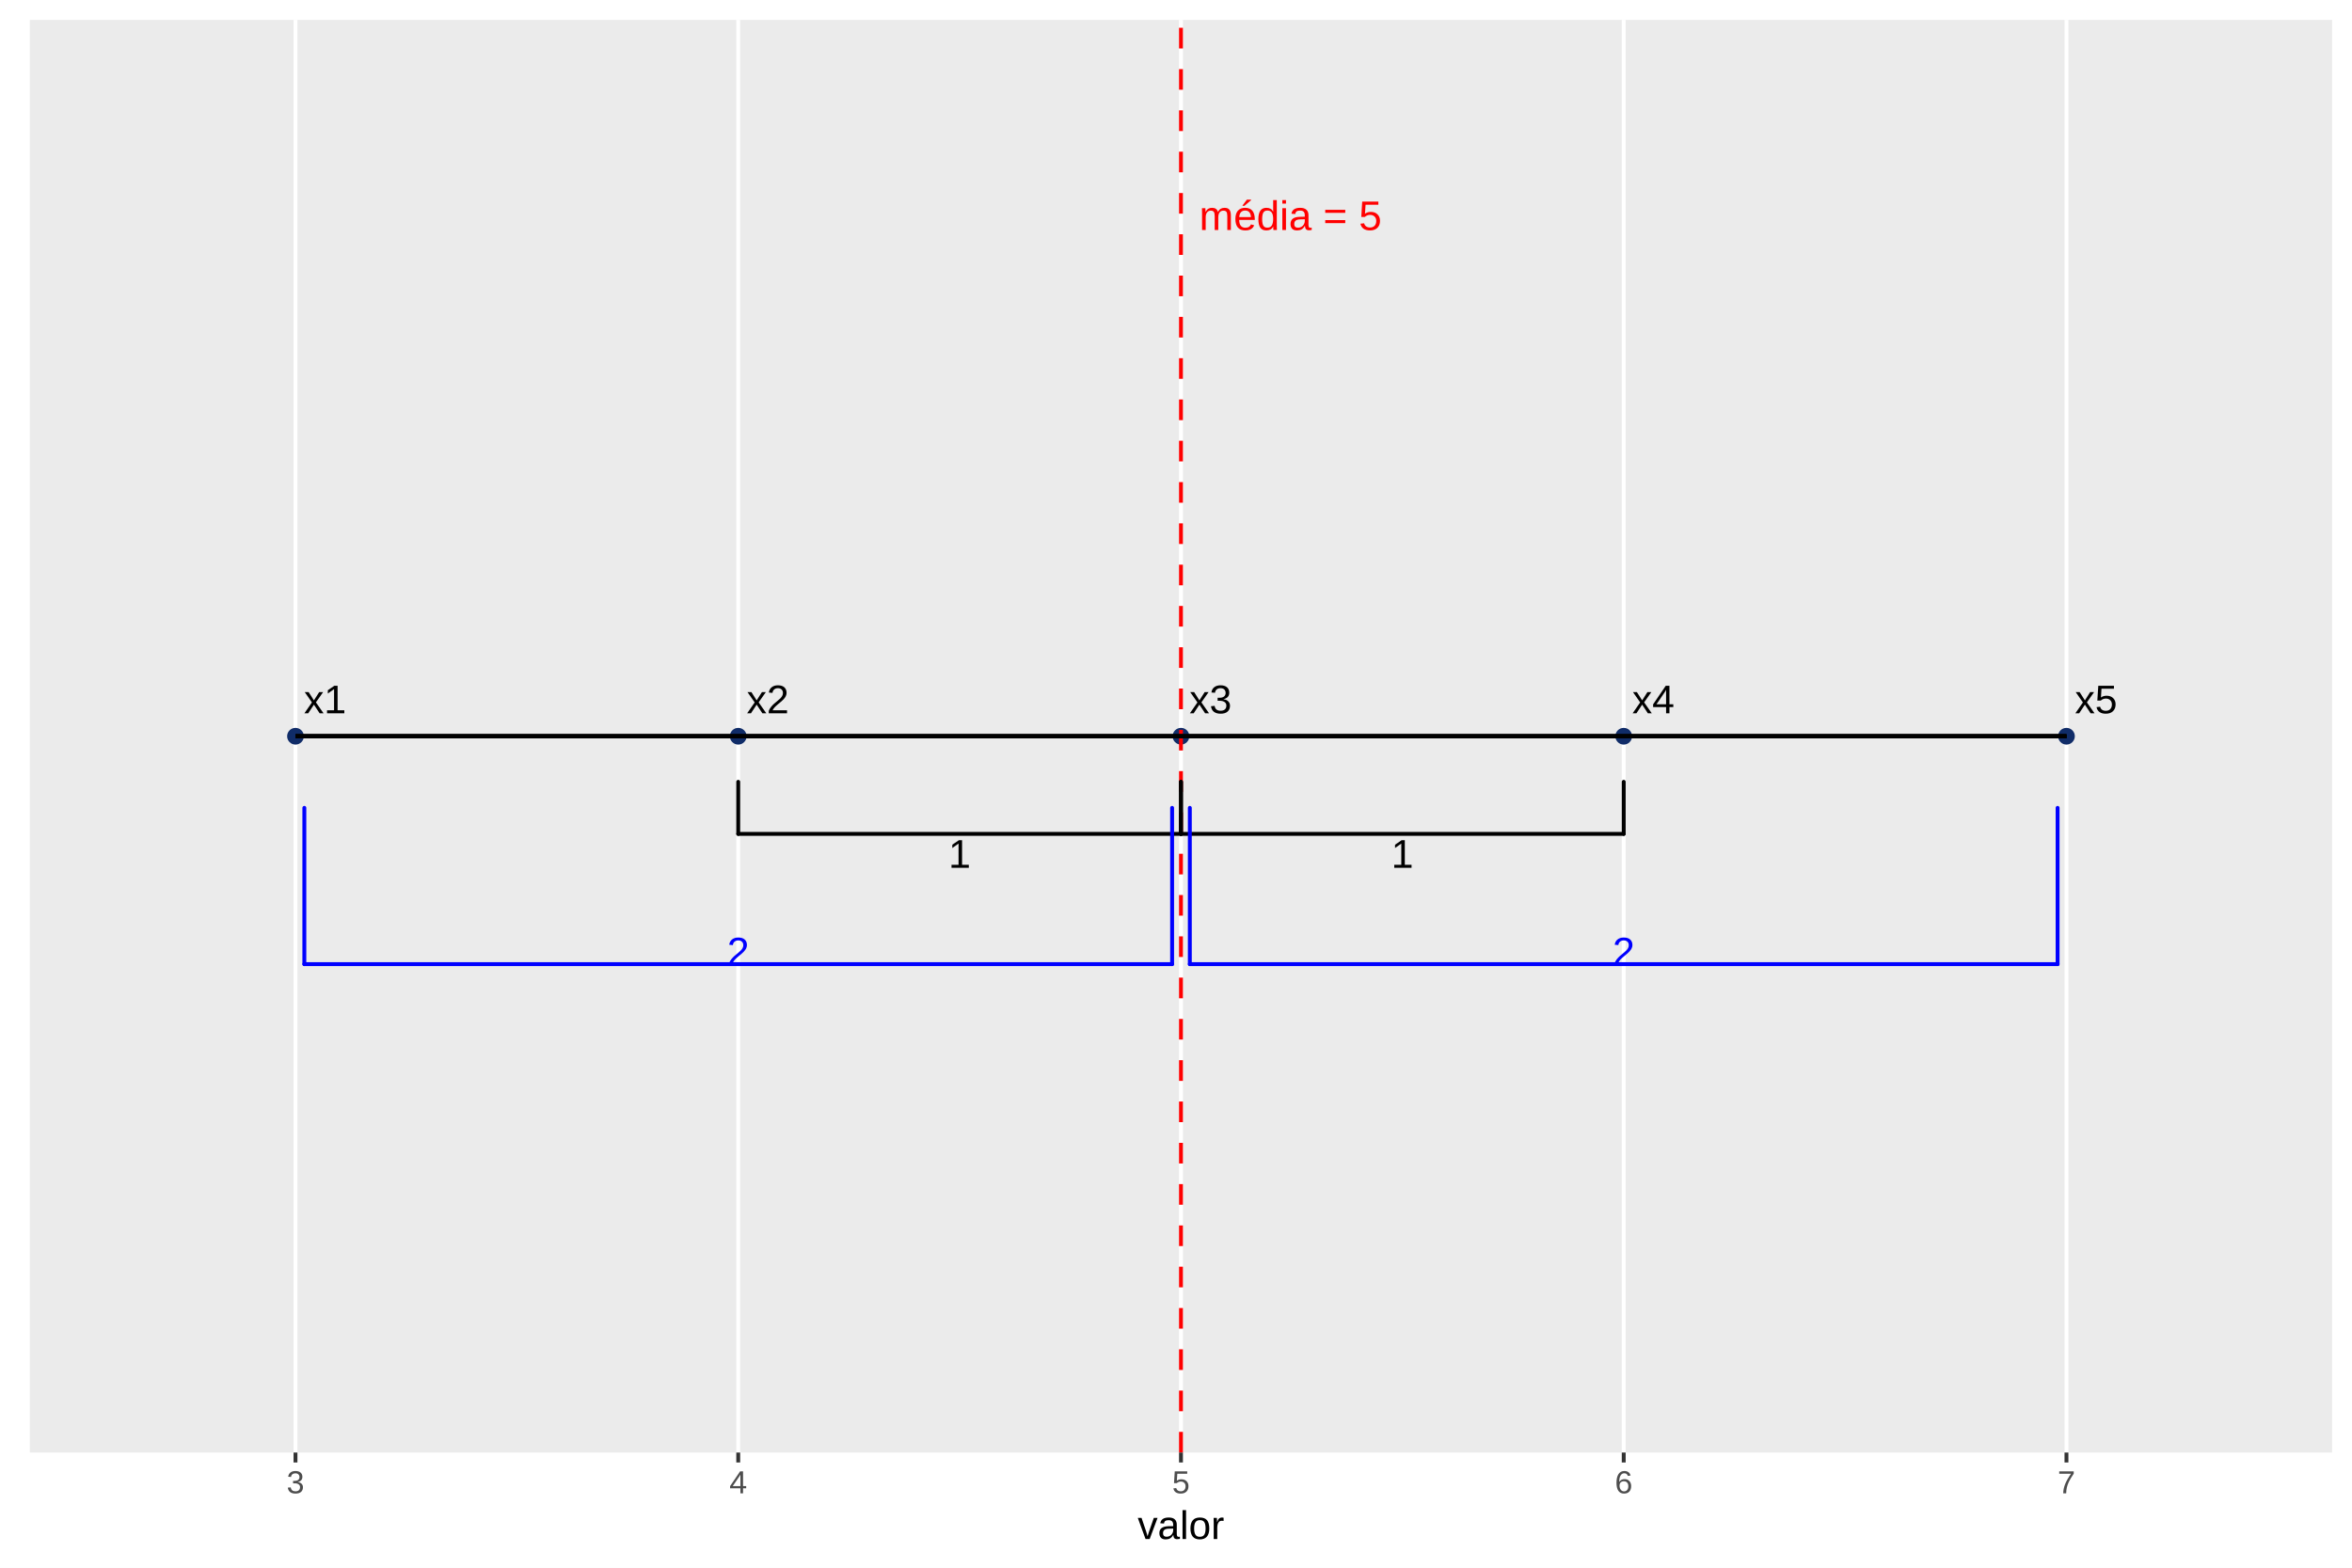
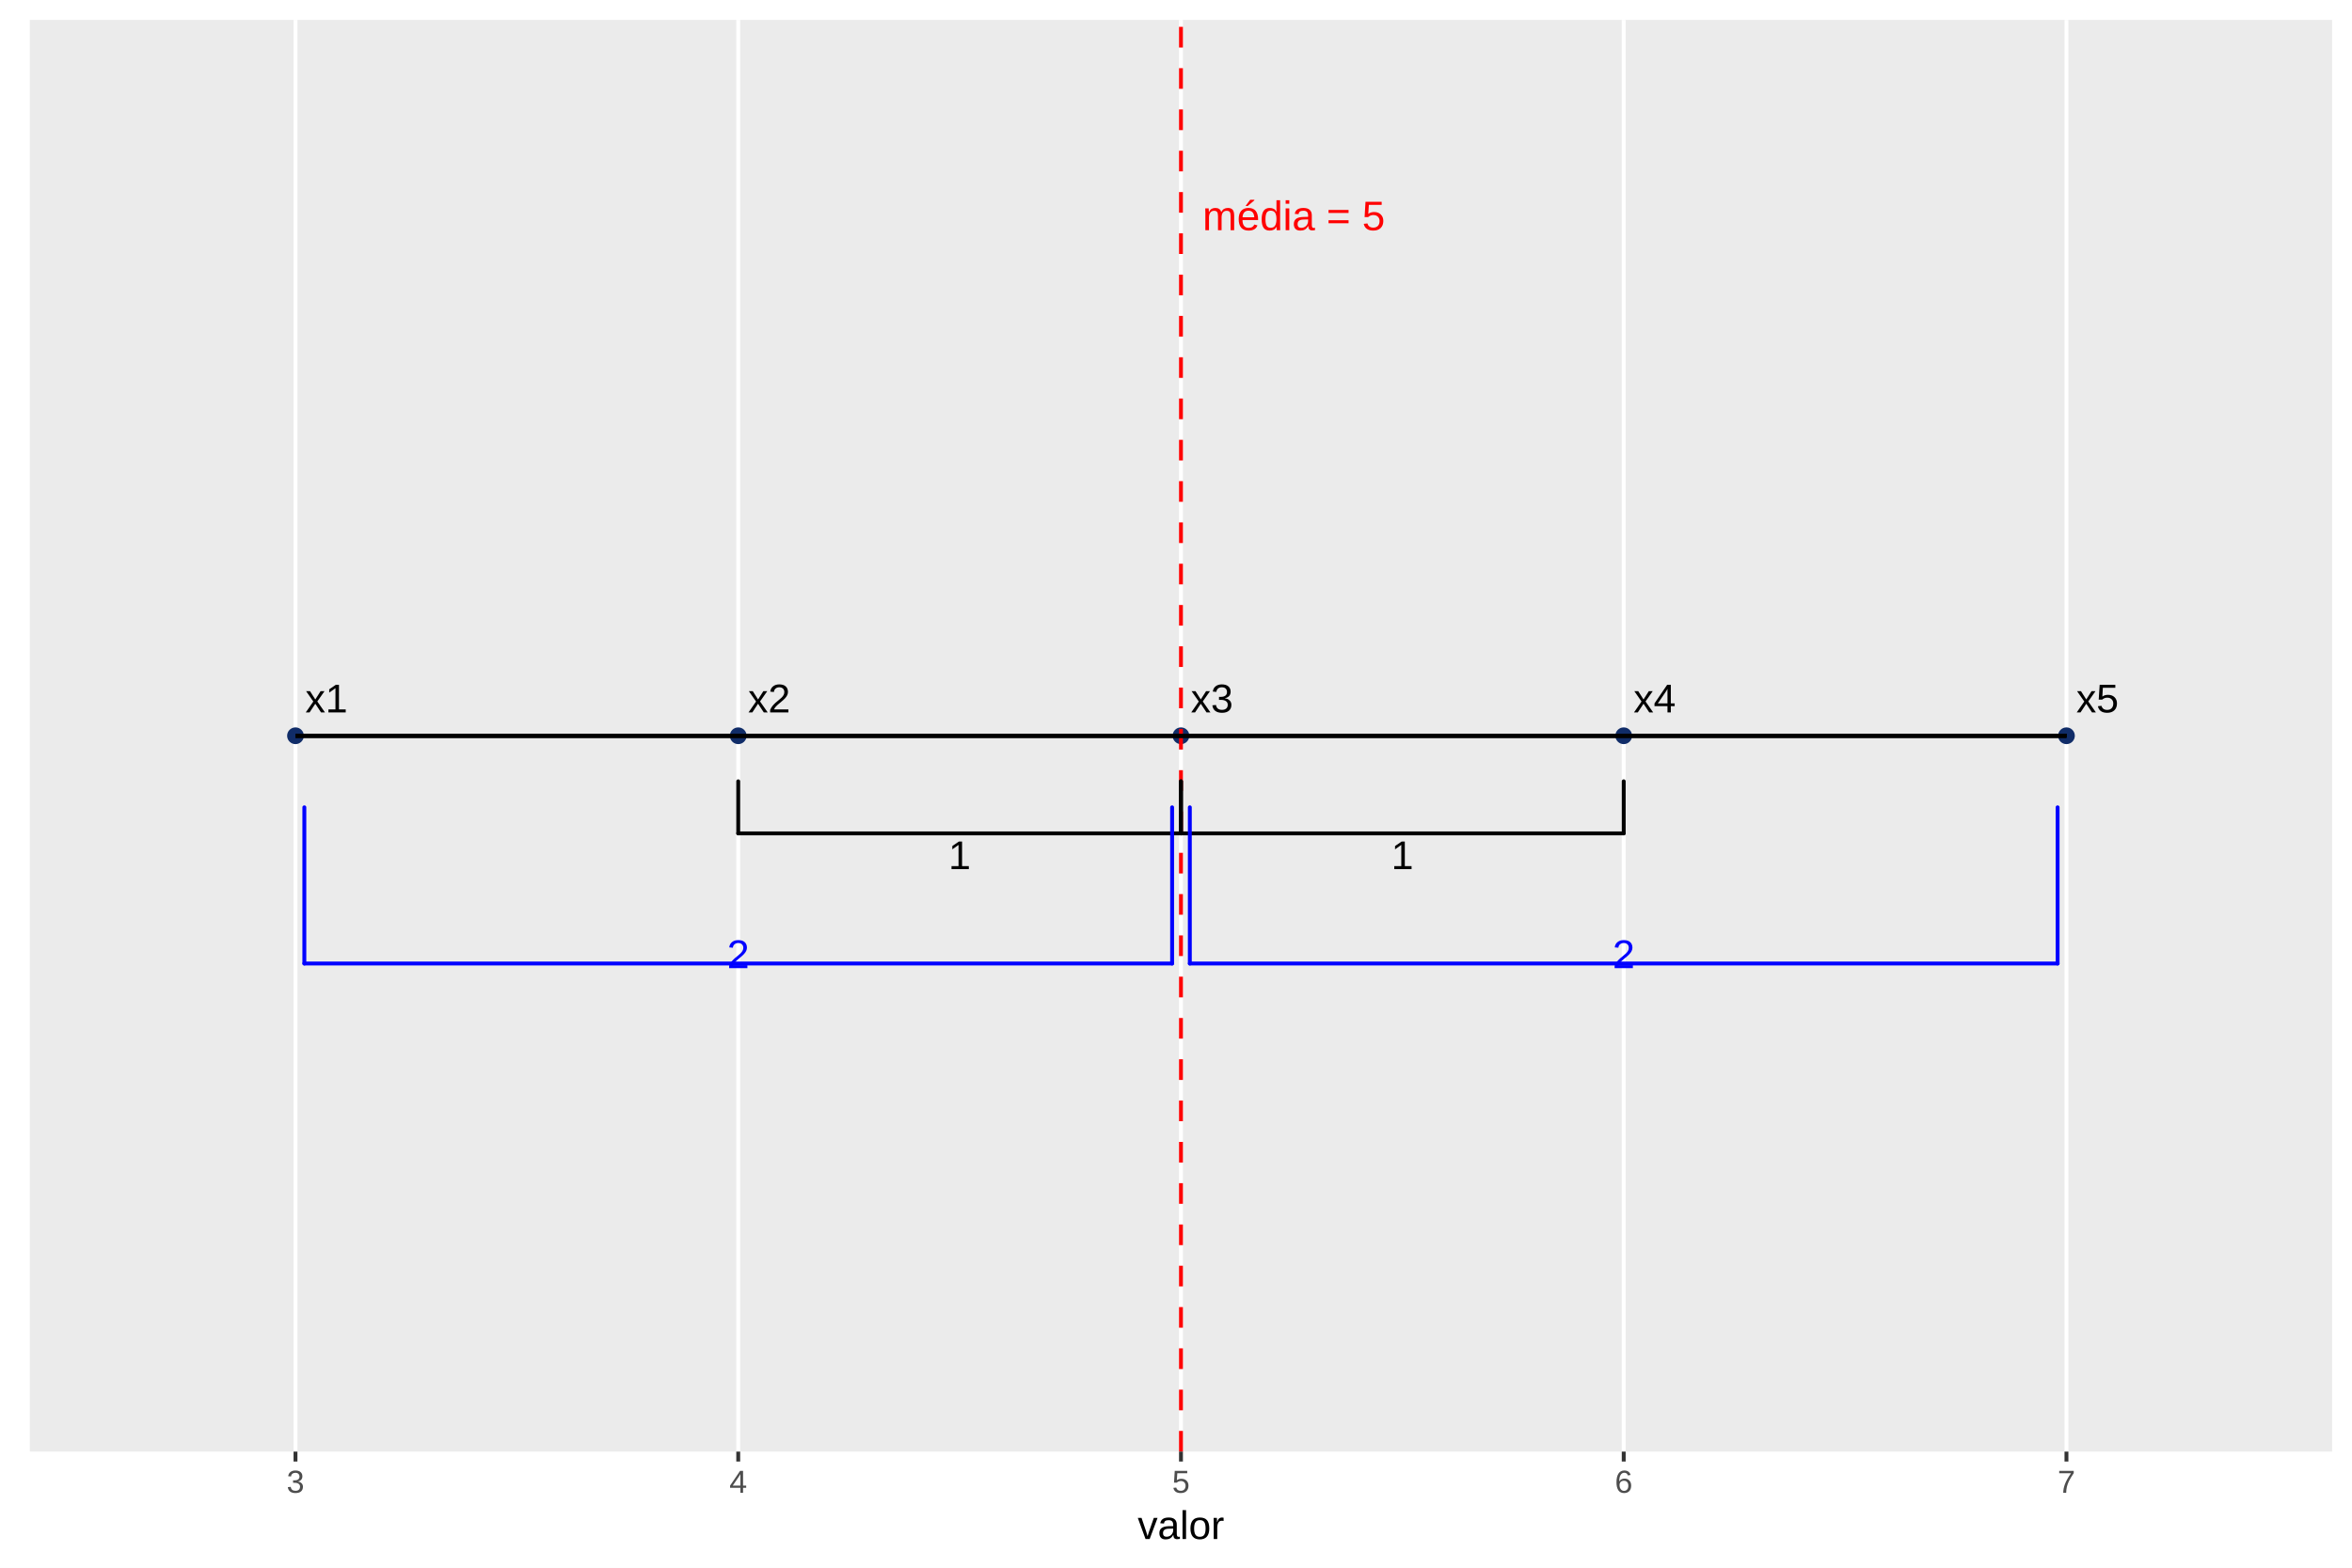
<svg xmlns="http://www.w3.org/2000/svg" class="svglite" width="648.00pt" height="432.00pt" viewBox="0 0 648.00 432.00">
  <defs>
    <style type="text/css">
    .svglite line, .svglite polyline, .svglite polygon, .svglite path, .svglite rect, .svglite circle {
      fill: none;
      stroke: #000000;
      stroke-linecap: round;
      stroke-linejoin: round;
      stroke-miterlimit: 10.00;
    }
    .svglite text {
      white-space: pre;
    }
  </style>
  </defs>
  <rect width="100%" height="100%" style="stroke: none; fill: #FFFFFF;" />
  <defs>
    <clipPath id="cpMC4wMHw2NDguMDB8MC4wMHw0MzIuMDA=">
      <rect x="0.00" y="0.00" width="648.00" height="432.00" />
    </clipPath>
  </defs>
  <g clip-path="url(#cpMC4wMHw2NDguMDB8MC4wMHw0MzIuMDA=)">
    <rect x="0.00" y="0.00" width="648.00" height="432.00" style="stroke-width: 1.07; stroke: #FFFFFF; fill: #FFFFFF;" />
  </g>
  <defs>
-     <clipPath id="cpOC4yMnw2NDIuNTJ8NS40OHw0MDAuMjc=">
-       <rect x="8.22" y="5.48" width="634.30" height="394.79" />
+     <clipPath id="cpOC4yMnw2NDIuNTJ8NS40OHw0MDAuMDE=">
+       <rect x="8.22" y="5.48" width="634.30" height="394.53" />
    </clipPath>
  </defs>
-   <g clip-path="url(#cpOC4yMnw2NDIuNTJ8NS40OHw0MDAuMjc=)">
-     <rect x="8.22" y="5.48" width="634.30" height="394.79" style="stroke-width: 1.07; stroke: none; fill: #EBEBEB;" />
-     <polyline points="81.41,400.27 81.41,5.48 " style="stroke-width: 1.07; stroke: #FFFFFF; stroke-linecap: butt;" />
-     <polyline points="203.39,400.27 203.39,5.48 " style="stroke-width: 1.07; stroke: #FFFFFF; stroke-linecap: butt;" />
-     <polyline points="325.37,400.27 325.37,5.48 " style="stroke-width: 1.07; stroke: #FFFFFF; stroke-linecap: butt;" />
-     <polyline points="447.35,400.27 447.35,5.48 " style="stroke-width: 1.07; stroke: #FFFFFF; stroke-linecap: butt;" />
-     <polyline points="569.33,400.27 569.33,5.48 " style="stroke-width: 1.07; stroke: #FFFFFF; stroke-linecap: butt;" />
-     <circle cx="81.41" cy="202.88" r="1.95" style="stroke-width: 0.71; stroke: #102C68; fill: #102C68;" />
-     <circle cx="203.39" cy="202.88" r="1.95" style="stroke-width: 0.71; stroke: #102C68; fill: #102C68;" />
-     <circle cx="325.37" cy="202.88" r="1.95" style="stroke-width: 0.71; stroke: #102C68; fill: #102C68;" />
-     <circle cx="447.35" cy="202.88" r="1.95" style="stroke-width: 0.71; stroke: #102C68; fill: #102C68;" />
-     <circle cx="569.33" cy="202.88" r="1.95" style="stroke-width: 0.71; stroke: #102C68; fill: #102C68;" />
-     <line x1="325.37" y1="400.27" x2="325.37" y2="5.48" style="stroke-width: 1.07; stroke: #FF0000; stroke-dasharray: 5.69,5.69; stroke-linecap: butt;" />
-     <text x="83.74" y="196.56" style="font-size: 11.04px; font-family: &quot;Arial&quot;;" textLength="11.65px" lengthAdjust="spacingAndGlyphs">x1</text>
-     <text x="205.72" y="196.56" style="font-size: 11.04px; font-family: &quot;Arial&quot;;" textLength="11.65px" lengthAdjust="spacingAndGlyphs">x2</text>
-     <text x="327.70" y="196.56" style="font-size: 11.04px; font-family: &quot;Arial&quot;;" textLength="11.65px" lengthAdjust="spacingAndGlyphs">x3</text>
-     <text x="449.68" y="196.56" style="font-size: 11.04px; font-family: &quot;Arial&quot;;" textLength="11.65px" lengthAdjust="spacingAndGlyphs">x4</text>
-     <text x="571.66" y="196.56" style="font-size: 11.04px; font-family: &quot;Arial&quot;;" textLength="11.65px" lengthAdjust="spacingAndGlyphs">x5</text>
-     <line x1="81.41" y1="202.88" x2="569.33" y2="202.88" style="stroke-width: 1.07; stroke-linecap: butt;" />
-     <line x1="81.41" y1="202.88" x2="569.33" y2="202.88" style="stroke-width: 1.07; stroke-linecap: butt;" />
-     <line x1="81.41" y1="202.88" x2="569.33" y2="202.88" style="stroke-width: 1.07; stroke-linecap: butt;" />
-     <line x1="81.41" y1="202.88" x2="569.33" y2="202.88" style="stroke-width: 1.07; stroke-linecap: butt;" />
-     <line x1="81.41" y1="202.88" x2="569.33" y2="202.88" style="stroke-width: 1.07; stroke-linecap: butt;" />
-     <text x="330.40" y="63.39" style="font-size: 11.38px;fill: #FF0000; font-family: &quot;Arial&quot;;" textLength="50.28px" lengthAdjust="spacingAndGlyphs">média = 5</text>
-     <text x="386.36" y="239.13" text-anchor="middle" style="font-size: 11.04px; font-family: &quot;Arial&quot;;" textLength="6.13px" lengthAdjust="spacingAndGlyphs">1</text>
-     <line x1="325.37" y1="215.44" x2="325.37" y2="229.79" style="stroke-width: 1.07;" />
-     <line x1="325.37" y1="229.79" x2="447.35" y2="229.79" style="stroke-width: 1.07;" />
-     <line x1="447.35" y1="229.79" x2="447.35" y2="215.44" style="stroke-width: 1.07;" />
-     <text x="264.38" y="239.13" text-anchor="middle" style="font-size: 11.04px; font-family: &quot;Arial&quot;;" textLength="6.13px" lengthAdjust="spacingAndGlyphs">1</text>
-     <line x1="203.39" y1="215.44" x2="203.39" y2="229.79" style="stroke-width: 1.07;" />
-     <line x1="203.39" y1="229.79" x2="325.37" y2="229.79" style="stroke-width: 1.07;" />
-     <line x1="325.37" y1="229.79" x2="325.37" y2="215.44" style="stroke-width: 1.07;" />
-     <text x="447.35" y="266.06" text-anchor="middle" style="font-size: 11.04px;fill: #0000FF; font-family: &quot;Arial&quot;;" textLength="6.13px" lengthAdjust="spacingAndGlyphs">2</text>
-     <line x1="327.81" y1="222.62" x2="327.81" y2="265.68" style="stroke-width: 1.07; stroke: #0000FF;" />
-     <line x1="327.81" y1="265.68" x2="566.89" y2="265.68" style="stroke-width: 1.07; stroke: #0000FF;" />
-     <line x1="566.89" y1="265.68" x2="566.89" y2="222.62" style="stroke-width: 1.07; stroke: #0000FF;" />
-     <text x="203.39" y="266.06" text-anchor="middle" style="font-size: 11.04px;fill: #0000FF; font-family: &quot;Arial&quot;;" textLength="6.13px" lengthAdjust="spacingAndGlyphs">2</text>
-     <line x1="83.85" y1="222.62" x2="83.85" y2="265.68" style="stroke-width: 1.07; stroke: #0000FF;" />
-     <line x1="83.85" y1="265.68" x2="322.93" y2="265.68" style="stroke-width: 1.07; stroke: #0000FF;" />
-     <line x1="322.93" y1="265.68" x2="322.93" y2="222.62" style="stroke-width: 1.07; stroke: #0000FF;" />
+   <g clip-path="url(#cpOC4yMnw2NDIuNTJ8NS40OHw0MDAuMDE=)">
+     <rect x="8.22" y="5.48" width="634.30" height="394.53" style="stroke-width: 1.07; stroke: none; fill: #EBEBEB;" />
+     <polyline points="81.41,400.01 81.41,5.48 " style="stroke-width: 1.07; stroke: #FFFFFF; stroke-linecap: butt;" />
+     <polyline points="203.39,400.01 203.39,5.48 " style="stroke-width: 1.07; stroke: #FFFFFF; stroke-linecap: butt;" />
+     <polyline points="325.37,400.01 325.37,5.48 " style="stroke-width: 1.07; stroke: #FFFFFF; stroke-linecap: butt;" />
+     <polyline points="447.35,400.01 447.35,5.48 " style="stroke-width: 1.07; stroke: #FFFFFF; stroke-linecap: butt;" />
+     <polyline points="569.33,400.01 569.33,5.48 " style="stroke-width: 1.07; stroke: #FFFFFF; stroke-linecap: butt;" />
+     <circle cx="81.41" cy="202.75" r="1.95" style="stroke-width: 0.71; stroke: #102C68; fill: #102C68;" />
+     <circle cx="203.39" cy="202.75" r="1.95" style="stroke-width: 0.71; stroke: #102C68; fill: #102C68;" />
+     <circle cx="325.37" cy="202.75" r="1.95" style="stroke-width: 0.71; stroke: #102C68; fill: #102C68;" />
+     <circle cx="447.35" cy="202.75" r="1.95" style="stroke-width: 0.71; stroke: #102C68; fill: #102C68;" />
+     <circle cx="569.33" cy="202.75" r="1.95" style="stroke-width: 0.71; stroke: #102C68; fill: #102C68;" />
+     <line x1="325.37" y1="400.01" x2="325.37" y2="5.48" style="stroke-width: 1.07; stroke: #FF0000; stroke-dasharray: 5.69,5.69; stroke-linecap: butt;" />
+     <text x="84.12" y="196.31" style="font-size: 11.04px; font-family: &quot;Liberation Sans&quot;;" textLength="13.55px" lengthAdjust="spacingAndGlyphs">x1</text>
+     <text x="206.10" y="196.31" style="font-size: 11.04px; font-family: &quot;Liberation Sans&quot;;" textLength="13.55px" lengthAdjust="spacingAndGlyphs">x2</text>
+     <text x="328.08" y="196.31" style="font-size: 11.04px; font-family: &quot;Liberation Sans&quot;;" textLength="13.55px" lengthAdjust="spacingAndGlyphs">x3</text>
+     <text x="450.06" y="196.31" style="font-size: 11.04px; font-family: &quot;Liberation Sans&quot;;" textLength="13.55px" lengthAdjust="spacingAndGlyphs">x4</text>
+     <text x="572.04" y="196.31" style="font-size: 11.04px; font-family: &quot;Liberation Sans&quot;;" textLength="13.55px" lengthAdjust="spacingAndGlyphs">x5</text>
+     <line x1="81.41" y1="202.75" x2="569.33" y2="202.75" style="stroke-width: 1.07; stroke-linecap: butt;" />
+     <line x1="81.41" y1="202.75" x2="569.33" y2="202.75" style="stroke-width: 1.07; stroke-linecap: butt;" />
+     <line x1="81.41" y1="202.75" x2="569.33" y2="202.75" style="stroke-width: 1.07; stroke-linecap: butt;" />
+     <line x1="81.41" y1="202.75" x2="569.33" y2="202.75" style="stroke-width: 1.07; stroke-linecap: butt;" />
+     <line x1="81.41" y1="202.75" x2="569.33" y2="202.75" style="stroke-width: 1.07; stroke-linecap: butt;" />
+     <text x="331.31" y="63.43" style="font-size: 11.38px;fill: #FF0000; font-family: &quot;Liberation Sans&quot;;" textLength="59.43px" lengthAdjust="spacingAndGlyphs">média = 5</text>
+     <text x="386.36" y="239.50" text-anchor="middle" style="font-size: 11.04px; font-family: &quot;Liberation Sans&quot;;" textLength="7.02px" lengthAdjust="spacingAndGlyphs">1</text>
+     <line x1="325.37" y1="215.30" x2="325.37" y2="229.65" style="stroke-width: 1.07;" />
+     <line x1="325.37" y1="229.65" x2="447.35" y2="229.65" style="stroke-width: 1.07;" />
+     <line x1="447.35" y1="229.65" x2="447.35" y2="215.30" style="stroke-width: 1.07;" />
+     <text x="264.38" y="239.50" text-anchor="middle" style="font-size: 11.04px; font-family: &quot;Liberation Sans&quot;;" textLength="7.02px" lengthAdjust="spacingAndGlyphs">1</text>
+     <line x1="203.39" y1="215.30" x2="203.39" y2="229.65" style="stroke-width: 1.07;" />
+     <line x1="203.39" y1="229.65" x2="325.37" y2="229.65" style="stroke-width: 1.07;" />
+     <line x1="325.37" y1="229.65" x2="325.37" y2="215.30" style="stroke-width: 1.07;" />
+     <text x="447.35" y="266.78" text-anchor="middle" style="font-size: 11.04px;fill: #0000FF; font-family: &quot;Liberation Sans&quot;;" textLength="7.02px" lengthAdjust="spacingAndGlyphs">2</text>
+     <line x1="327.81" y1="222.47" x2="327.81" y2="265.51" style="stroke-width: 1.07; stroke: #0000FF;" />
+     <line x1="327.81" y1="265.51" x2="566.89" y2="265.51" style="stroke-width: 1.07; stroke: #0000FF;" />
+     <line x1="566.89" y1="265.51" x2="566.89" y2="222.47" style="stroke-width: 1.07; stroke: #0000FF;" />
+     <text x="203.39" y="266.78" text-anchor="middle" style="font-size: 11.04px;fill: #0000FF; font-family: &quot;Liberation Sans&quot;;" textLength="7.02px" lengthAdjust="spacingAndGlyphs">2</text>
+     <line x1="83.85" y1="222.47" x2="83.85" y2="265.51" style="stroke-width: 1.07; stroke: #0000FF;" />
+     <line x1="83.85" y1="265.51" x2="322.93" y2="265.51" style="stroke-width: 1.07; stroke: #0000FF;" />
+     <line x1="322.93" y1="265.51" x2="322.93" y2="222.47" style="stroke-width: 1.07; stroke: #0000FF;" />
  </g>
  <g clip-path="url(#cpMC4wMHw2NDguMDB8MC4wMHw0MzIuMDA=)">
-     <polyline points="81.41,403.01 81.41,400.27 " style="stroke-width: 1.07; stroke: #333333; stroke-linecap: butt;" />
-     <polyline points="203.39,403.01 203.39,400.27 " style="stroke-width: 1.07; stroke: #333333; stroke-linecap: butt;" />
-     <polyline points="325.37,403.01 325.37,400.27 " style="stroke-width: 1.07; stroke: #333333; stroke-linecap: butt;" />
-     <polyline points="447.35,403.01 447.35,400.27 " style="stroke-width: 1.07; stroke: #333333; stroke-linecap: butt;" />
-     <polyline points="569.33,403.01 569.33,400.27 " style="stroke-width: 1.07; stroke: #333333; stroke-linecap: butt;" />
-     <text x="81.41" y="411.50" text-anchor="middle" style="font-size: 8.80px;fill: #4D4D4D; font-family: &quot;Arial&quot;;" textLength="4.90px" lengthAdjust="spacingAndGlyphs">3</text>
-     <text x="203.39" y="411.50" text-anchor="middle" style="font-size: 8.80px;fill: #4D4D4D; font-family: &quot;Arial&quot;;" textLength="4.90px" lengthAdjust="spacingAndGlyphs">4</text>
-     <text x="325.37" y="411.50" text-anchor="middle" style="font-size: 8.80px;fill: #4D4D4D; font-family: &quot;Arial&quot;;" textLength="4.90px" lengthAdjust="spacingAndGlyphs">5</text>
-     <text x="447.35" y="411.50" text-anchor="middle" style="font-size: 8.80px;fill: #4D4D4D; font-family: &quot;Arial&quot;;" textLength="4.90px" lengthAdjust="spacingAndGlyphs">6</text>
-     <text x="569.33" y="411.50" text-anchor="middle" style="font-size: 8.80px;fill: #4D4D4D; font-family: &quot;Arial&quot;;" textLength="4.90px" lengthAdjust="spacingAndGlyphs">7</text>
-     <text x="325.37" y="424.10" text-anchor="middle" style="font-size: 11.00px; font-family: &quot;Arial&quot;;" textLength="23.85px" lengthAdjust="spacingAndGlyphs">valor</text>
+     <polyline points="81.41,402.75 81.41,400.01 " style="stroke-width: 1.07; stroke: #333333; stroke-linecap: butt;" />
+     <polyline points="203.39,402.75 203.39,400.01 " style="stroke-width: 1.07; stroke: #333333; stroke-linecap: butt;" />
+     <polyline points="325.37,402.75 325.37,400.01 " style="stroke-width: 1.07; stroke: #333333; stroke-linecap: butt;" />
+     <polyline points="447.35,402.75 447.35,400.01 " style="stroke-width: 1.07; stroke: #333333; stroke-linecap: butt;" />
+     <polyline points="569.33,402.75 569.33,400.01 " style="stroke-width: 1.07; stroke: #333333; stroke-linecap: butt;" />
+     <text x="81.41" y="411.36" text-anchor="middle" style="font-size: 8.80px;fill: #4D4D4D; font-family: &quot;Liberation Sans&quot;;" textLength="5.59px" lengthAdjust="spacingAndGlyphs">3</text>
+     <text x="203.39" y="411.36" text-anchor="middle" style="font-size: 8.80px;fill: #4D4D4D; font-family: &quot;Liberation Sans&quot;;" textLength="5.59px" lengthAdjust="spacingAndGlyphs">4</text>
+     <text x="325.37" y="411.36" text-anchor="middle" style="font-size: 8.80px;fill: #4D4D4D; font-family: &quot;Liberation Sans&quot;;" textLength="5.59px" lengthAdjust="spacingAndGlyphs">5</text>
+     <text x="447.35" y="411.36" text-anchor="middle" style="font-size: 8.80px;fill: #4D4D4D; font-family: &quot;Liberation Sans&quot;;" textLength="5.59px" lengthAdjust="spacingAndGlyphs">6</text>
+     <text x="569.33" y="411.36" text-anchor="middle" style="font-size: 8.80px;fill: #4D4D4D; font-family: &quot;Liberation Sans&quot;;" textLength="5.59px" lengthAdjust="spacingAndGlyphs">7</text>
+     <text x="325.37" y="424.10" text-anchor="middle" style="font-size: 11.00px; font-family: &quot;Liberation Sans&quot;;" textLength="27.56px" lengthAdjust="spacingAndGlyphs">valor</text>
  </g>
</svg>
